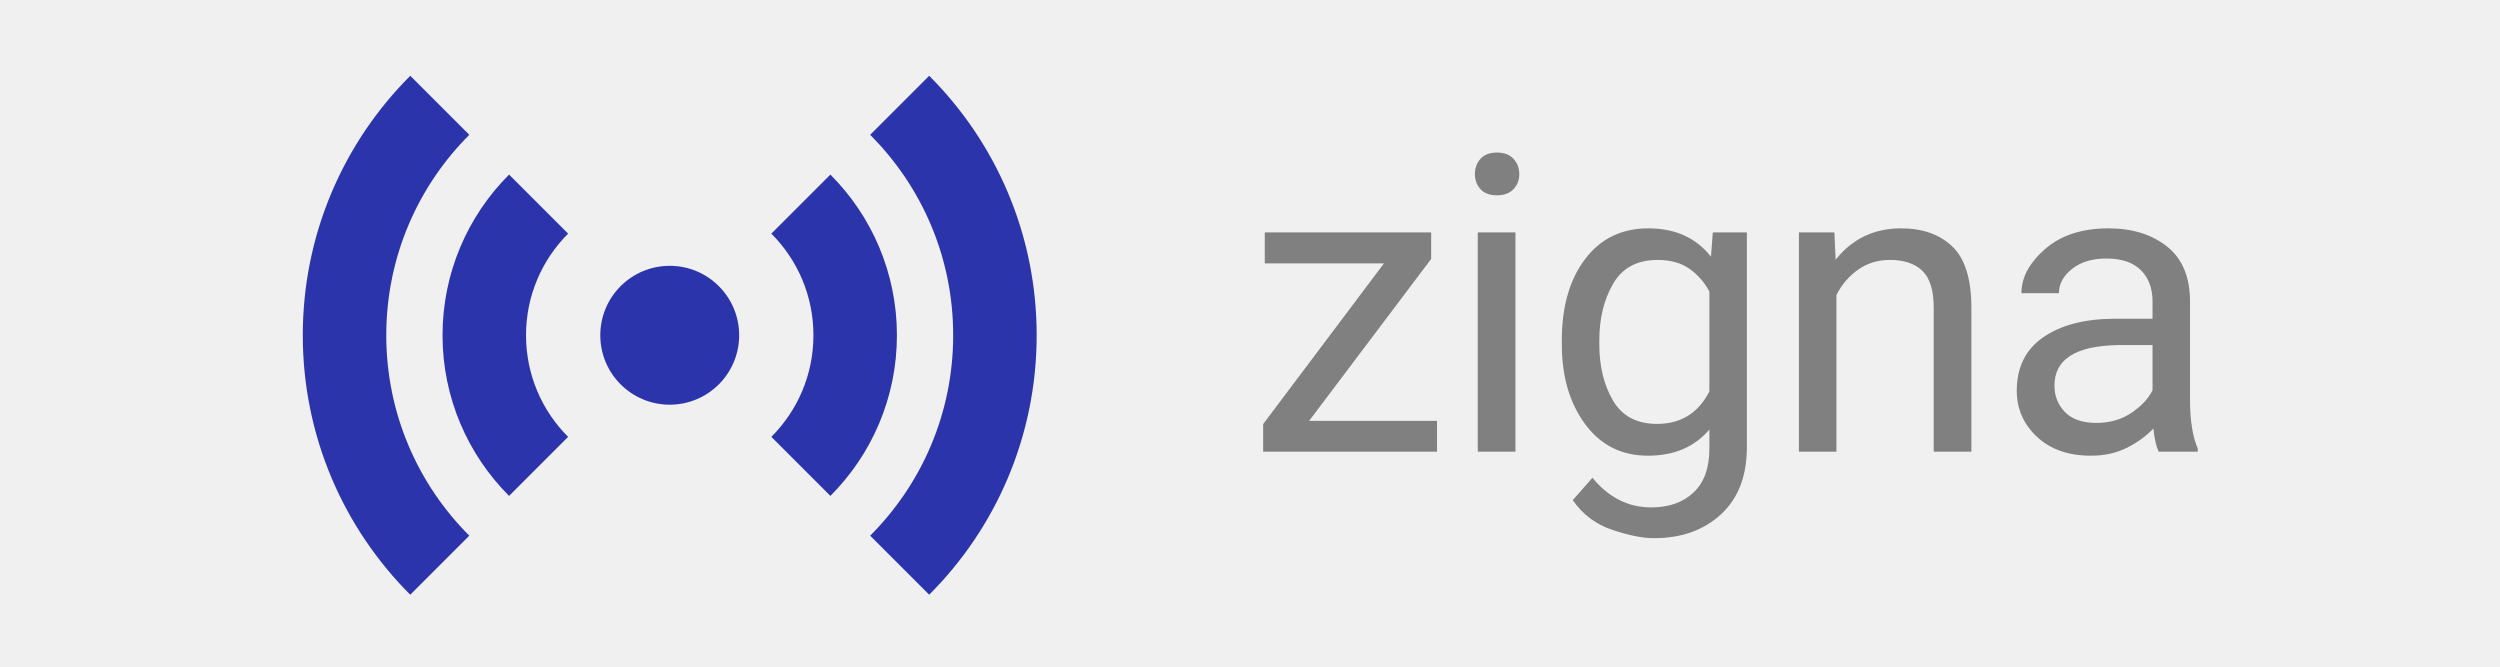
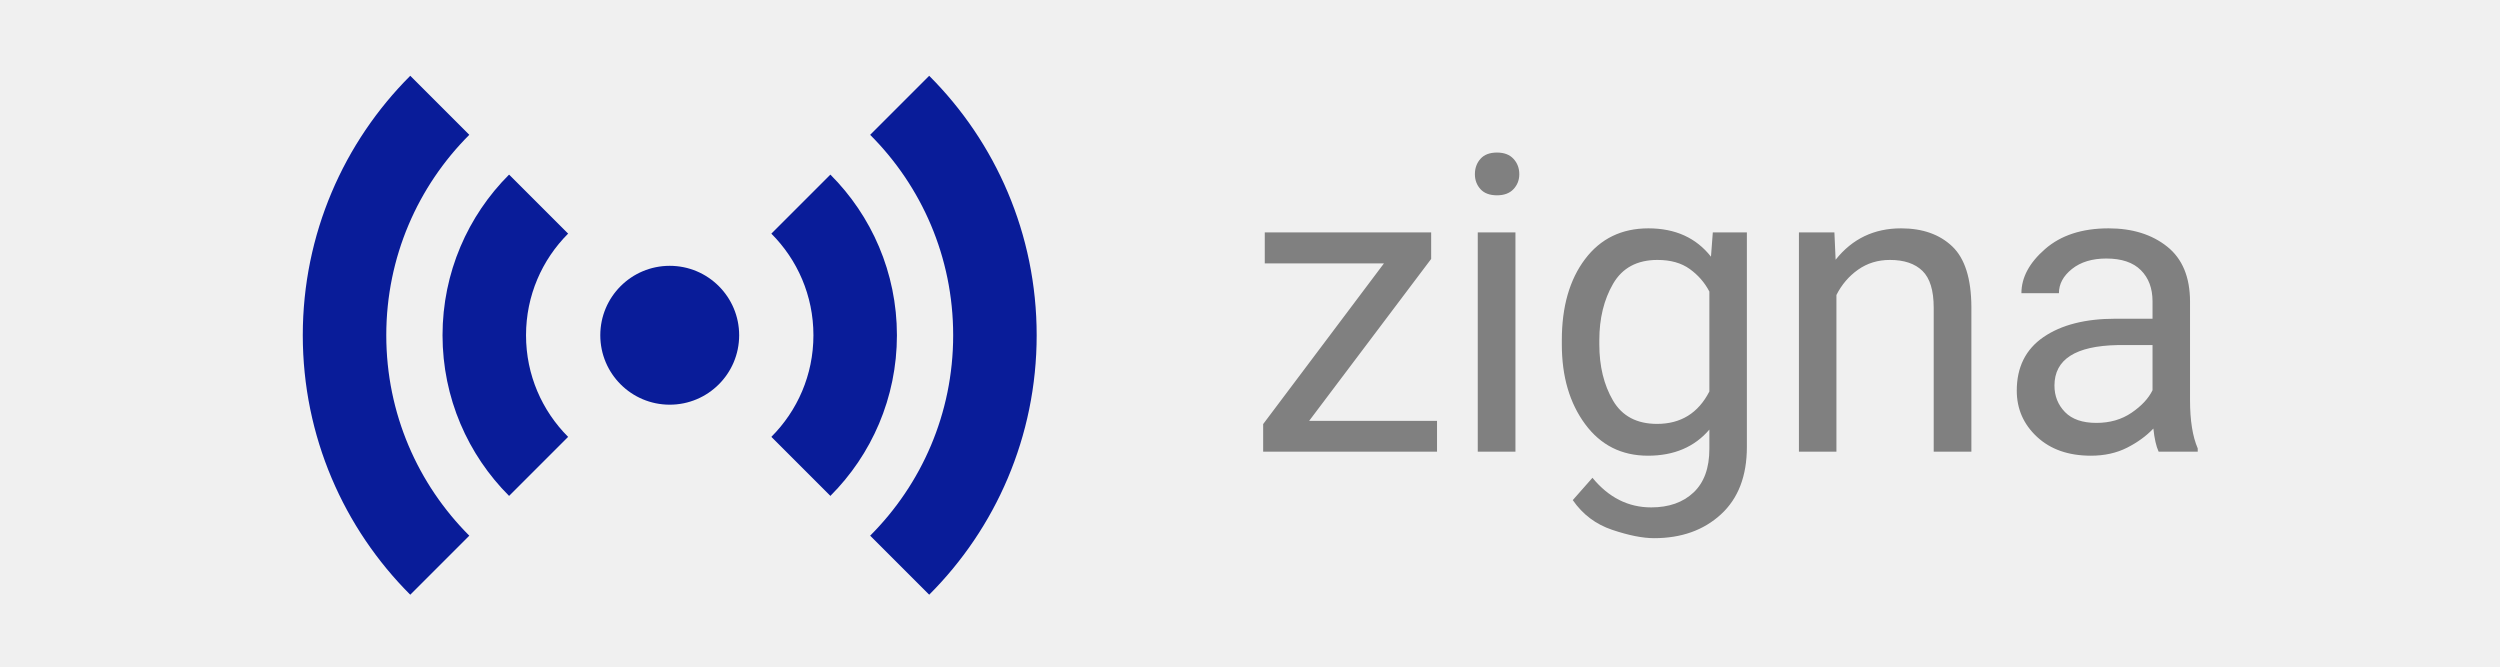
<svg xmlns="http://www.w3.org/2000/svg" width="1024" height="273" viewBox="0 0 1024 273">
  <defs>
    <mask id="blueAreasMask">
      <rect width="1024" height="1024" fill="white" />
      <polygon points="0,1024 512,512 1024,1024" fill="black" />
      <polygon points="0,0 512,512 1024,0" fill="black" />
    </mask>
  </defs>
  <g transform="translate(90, -47) scale(0.36)">
    <circle cx="512" cy="512" r="489" fill="transparent" stroke="transparent" stroke-width="2.65" />
-     <circle cx="512" cy="512" r="79" fill="#2c34ac" />
+     <circle cx="512" cy="512" r="79" fill="#091C99" />
    <circle cx="512" cy="512" r="211" fill="none" stroke="transparent" stroke-width="95" />
    <circle cx="512" cy="512" r="370" fill="none" stroke="transparent" stroke-width="95" />
    <g mask="url(#blueAreasMask)">
-       <circle cx="512" cy="512" r="211" fill="none" stroke="#2c34ac" stroke-width="95" />
-       <circle cx="512" cy="512" r="370" fill="none" stroke="#2c34ac" stroke-width="95" />
+       <circle cx="512" cy="512" r="211" fill="none" stroke="#091C99" stroke-width="95" />
+       <circle cx="512" cy="512" r="370" fill="none" stroke="#091C99" stroke-width="95" />
    </g>
  </g>
  <text x="510" y="185" font-family="'Roboto','Helvetica','Arial',sans-serif" font-weight="400" font-size="170" fill="gray" letter-spacing="-2">
    zigna
    </text>
</svg>
